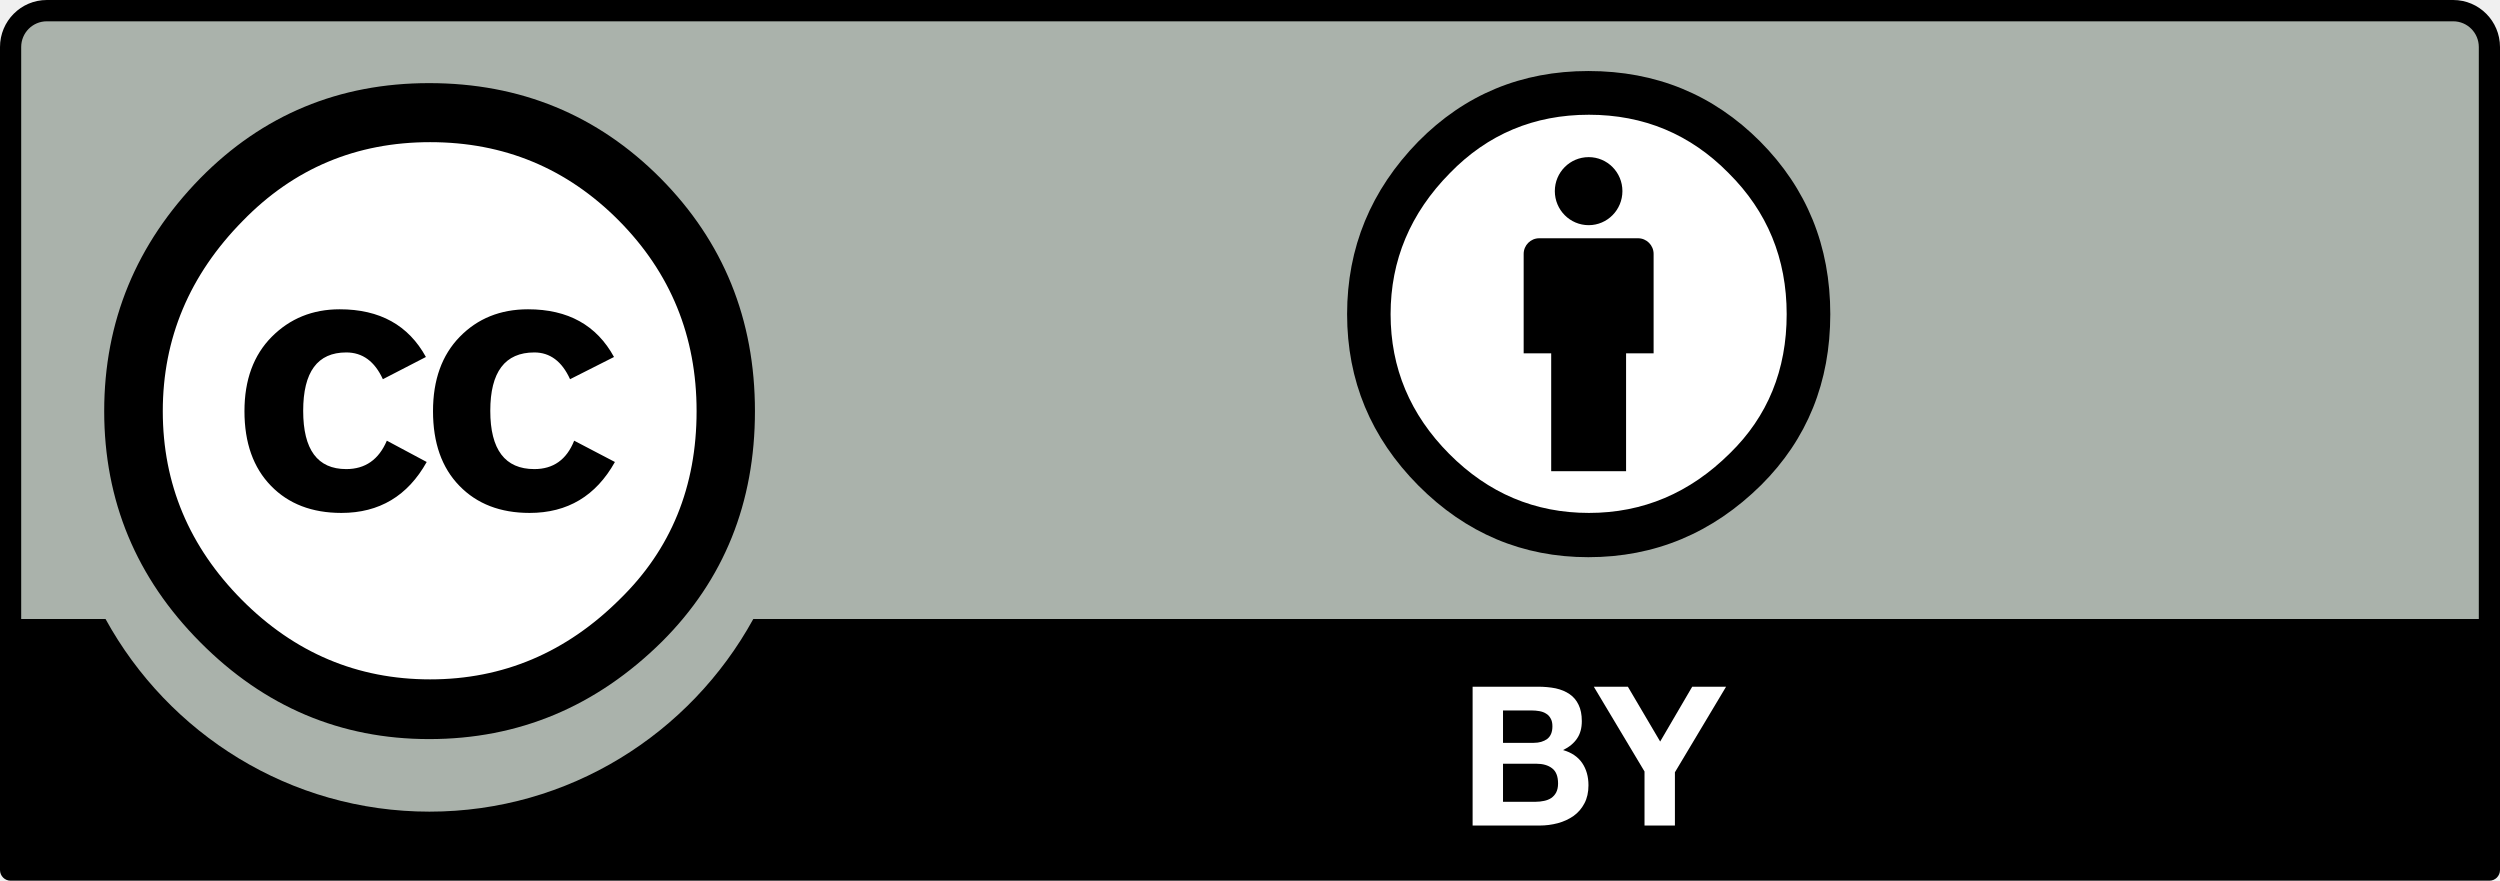
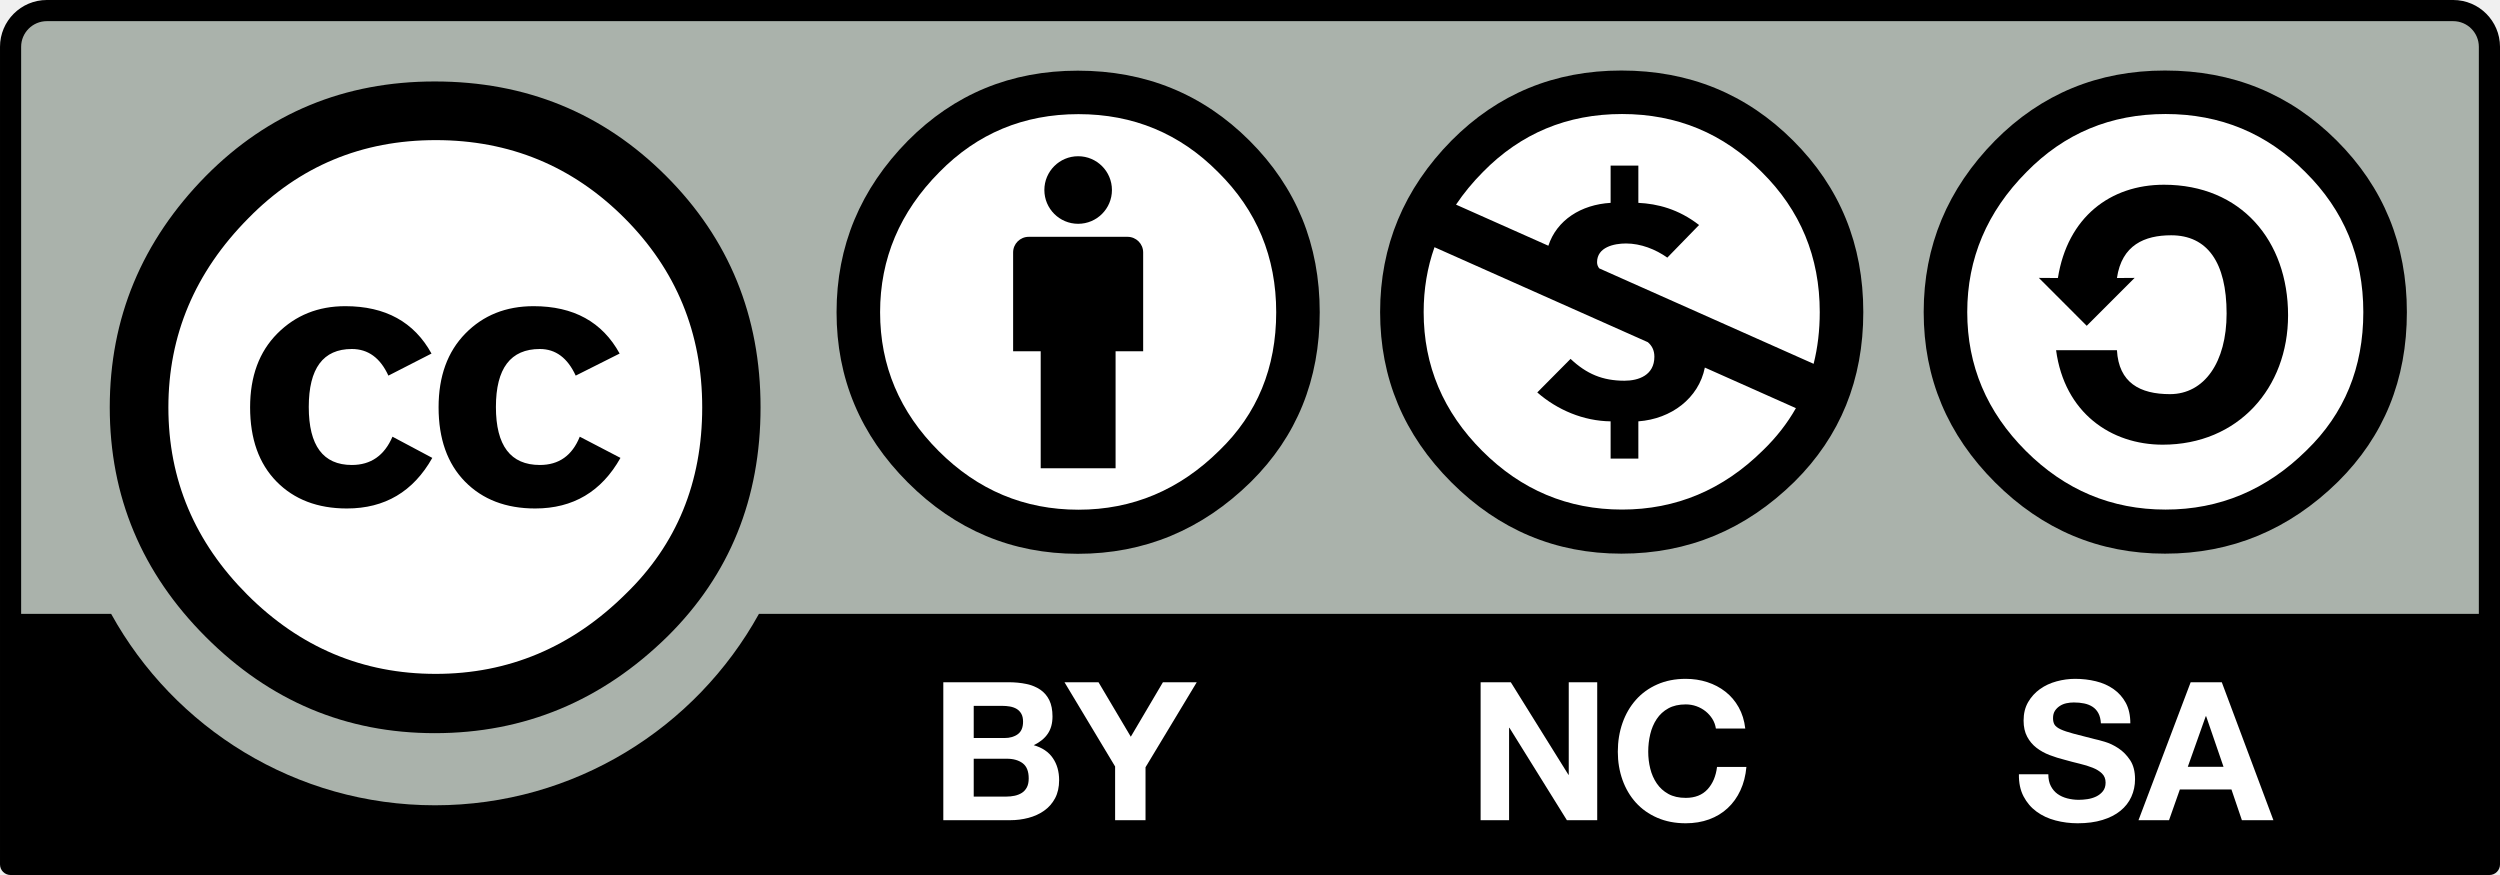
- <svg xmlns="http://www.w3.org/2000/svg" width="88" height="31" viewBox="0 0 88 31" baseProfile="basic" version="1.1">
-   <g id="surface1">
-     <path style=" stroke:none;fill-rule:nonzero;fill:rgb(66.667%,69.804%,67.059%);fill-opacity:1;" d="M 2.301 0.375 L 85.43 0.523 C 86.59 0.523 87.629 0.352 87.629 2.855 L 87.527 30.41 L 0.203 30.41 L 0.203 2.754 C 0.203 1.52 0.324 0.375 2.301 0.375 Z " />
-     <path style=" stroke:none;fill-rule:nonzero;fill:rgb(0%,0%,0%);fill-opacity:1;" d="M 86.352 0 L 1.648 0 C 0.738 0 0 0.742 0 1.656 L 0 30.625 C 0 30.832 0.168 31 0.371 31 L 87.629 31 C 87.832 31 88 30.832 88 30.625 L 88 1.656 C 88 0.742 87.262 0 86.352 0 Z M 1.648 0.75 L 86.352 0.75 C 86.852 0.75 87.254 1.156 87.254 1.656 C 87.254 1.656 87.254 13.355 87.254 21.789 L 26.516 21.789 C 24.297 25.828 20.023 28.57 15.117 28.57 C 10.207 28.57 5.934 25.832 3.715 21.789 L 0.746 21.789 C 0.746 13.355 0.746 1.656 0.746 1.656 C 0.746 1.156 1.148 0.75 1.648 0.75 Z " />
-     <path style=" stroke:none;fill-rule:nonzero;fill:rgb(100%,100%,100%);fill-opacity:1;" d="M 54.125 24.172 C 54.359 24.172 54.57 24.191 54.762 24.23 C 54.953 24.273 55.113 24.34 55.25 24.434 C 55.387 24.527 55.492 24.652 55.566 24.809 C 55.641 24.961 55.68 25.152 55.68 25.383 C 55.68 25.629 55.625 25.832 55.512 25.996 C 55.402 26.16 55.238 26.297 55.02 26.402 C 55.32 26.488 55.543 26.641 55.691 26.855 C 55.84 27.074 55.914 27.336 55.914 27.641 C 55.914 27.887 55.867 28.102 55.77 28.281 C 55.676 28.461 55.547 28.609 55.387 28.723 C 55.223 28.836 55.039 28.922 54.832 28.977 C 54.625 29.031 54.414 29.059 54.195 29.059 L 51.836 29.059 L 51.836 24.172 Z M 53.988 26.148 C 54.18 26.148 54.336 26.102 54.461 26.012 C 54.582 25.918 54.645 25.773 54.645 25.566 C 54.645 25.453 54.625 25.359 54.582 25.289 C 54.543 25.215 54.488 25.156 54.418 25.117 C 54.352 25.074 54.273 25.047 54.184 25.031 C 54.098 25.016 54.004 25.008 53.91 25.008 L 52.906 25.008 L 52.906 26.148 Z M 54.051 28.223 C 54.156 28.223 54.258 28.211 54.352 28.191 C 54.449 28.172 54.531 28.137 54.605 28.09 C 54.676 28.039 54.734 27.977 54.777 27.895 C 54.82 27.812 54.844 27.707 54.844 27.578 C 54.844 27.328 54.773 27.148 54.633 27.043 C 54.492 26.934 54.305 26.883 54.074 26.883 L 52.906 26.883 L 52.906 28.223 Z " />
-     <path style=" stroke:none;fill-rule:nonzero;fill:rgb(100%,100%,100%);fill-opacity:1;" d="M 56.102 24.172 L 57.301 24.172 L 58.438 26.102 L 59.566 24.172 L 60.758 24.172 L 58.957 27.184 L 58.957 29.059 L 57.887 29.059 L 57.887 27.156 Z " />
-     <path style=" stroke:none;fill-rule:nonzero;fill:rgb(100%,100%,100%);fill-opacity:1;" d="M 25.121 14.473 C 25.125 20.027 20.648 24.535 15.125 24.539 C 9.605 24.543 5.125 20.039 5.121 14.484 C 5.121 14.48 5.121 14.477 5.121 14.473 C 5.117 8.914 9.594 4.406 15.113 4.402 C 20.637 4.398 25.117 8.902 25.121 14.461 C 25.121 14.461 25.121 14.469 25.121 14.473 Z " />
-     <path style=" stroke:none;fill-rule:nonzero;fill:rgb(0%,0%,0%);fill-opacity:1;" d="M 23.25 6.273 C 25.465 8.508 26.574 11.238 26.574 14.473 C 26.574 17.703 25.484 20.406 23.305 22.582 C 20.992 24.871 18.262 26.016 15.105 26.016 C 11.992 26.016 9.305 24.879 7.051 22.609 C 4.793 20.34 3.668 17.625 3.668 14.473 C 3.668 11.316 4.793 8.582 7.051 6.273 C 9.246 4.043 11.934 2.926 15.105 2.926 C 18.316 2.926 21.031 4.043 23.25 6.273 Z M 8.543 7.777 C 6.668 9.68 5.73 11.914 5.73 14.473 C 5.73 17.035 6.66 19.246 8.512 21.113 C 10.367 22.98 12.578 23.914 15.141 23.914 C 17.703 23.914 19.93 22.973 21.824 21.086 C 23.621 19.332 24.52 17.129 24.52 14.473 C 24.52 11.836 23.605 9.602 21.781 7.762 C 19.953 5.922 17.742 5.004 15.141 5.004 C 12.539 5.004 10.34 5.93 8.543 7.777 Z M 13.477 13.348 C 13.188 12.719 12.762 12.406 12.188 12.406 C 11.176 12.406 10.672 13.09 10.672 14.461 C 10.672 15.828 11.176 16.512 12.188 16.512 C 12.855 16.512 13.332 16.18 13.617 15.512 L 15.02 16.262 C 14.352 17.457 13.352 18.055 12.016 18.055 C 10.984 18.055 10.156 17.738 9.539 17.102 C 8.918 16.465 8.605 15.59 8.605 14.473 C 8.605 13.371 8.926 12.5 9.566 11.855 C 10.207 11.211 11.004 10.887 11.957 10.887 C 13.371 10.887 14.379 11.449 14.992 12.566 Z M 20.066 13.348 C 19.781 12.719 19.359 12.406 18.809 12.406 C 17.777 12.406 17.258 13.09 17.258 14.461 C 17.258 15.828 17.777 16.512 18.809 16.512 C 19.477 16.512 19.945 16.18 20.211 15.512 L 21.645 16.262 C 20.977 17.457 19.977 18.055 18.641 18.055 C 17.613 18.055 16.789 17.738 16.172 17.102 C 15.551 16.465 15.242 15.59 15.242 14.473 C 15.242 13.371 15.555 12.5 16.184 11.855 C 16.812 11.211 17.613 10.887 18.586 10.887 C 19.996 10.887 21.004 11.449 21.613 12.566 Z " />
-     <path style=" stroke:none;fill-rule:nonzero;fill:rgb(100%,100%,100%);fill-opacity:1;" d="M 63.805 11.23 C 63.805 15.609 60.277 19.156 55.93 19.156 C 51.578 19.156 48.055 15.609 48.055 11.23 C 48.055 6.855 51.578 3.305 55.93 3.305 C 60.277 3.305 63.805 6.855 63.805 11.23 Z " />
-     <path style=" stroke:none;fill-rule:nonzero;fill:rgb(0%,0%,0%);fill-opacity:1;" d="M 58.207 8.938 C 58.207 8.633 57.961 8.387 57.66 8.387 L 54.18 8.387 C 53.879 8.387 53.633 8.633 53.633 8.938 L 53.633 12.438 L 54.602 12.438 L 54.602 16.586 L 57.238 16.586 L 57.238 12.438 L 58.207 12.438 Z " />
-     <path style=" stroke:none;fill-rule:nonzero;fill:rgb(0%,0%,0%);fill-opacity:1;" d="M 57.109 6.727 C 57.109 7.387 56.578 7.926 55.922 7.926 C 55.262 7.926 54.73 7.387 54.73 6.727 C 54.73 6.066 55.262 5.531 55.922 5.531 C 56.578 5.531 57.109 6.066 57.109 6.727 Z " />
-     <path style=" stroke:none;fill-rule:evenodd;fill:rgb(0%,0%,0%);fill-opacity:1;" d="M 55.91 2.5 C 53.555 2.5 51.559 3.328 49.926 4.98 C 48.254 6.691 47.418 8.719 47.418 11.059 C 47.418 13.395 48.254 15.406 49.926 17.09 C 51.602 18.773 53.598 19.613 55.91 19.613 C 58.25 19.613 60.281 18.766 61.996 17.07 C 63.613 15.457 64.426 13.453 64.426 11.059 C 64.426 8.66 63.602 6.637 61.957 4.98 C 60.309 3.328 58.293 2.5 55.91 2.5 Z M 55.93 4.039 C 57.859 4.039 59.5 4.723 60.848 6.094 C 62.211 7.449 62.891 9.102 62.891 11.059 C 62.891 13.023 62.223 14.66 60.891 15.957 C 59.484 17.355 57.832 18.055 55.93 18.055 C 54.027 18.055 52.391 17.363 51.012 15.977 C 49.637 14.594 48.949 12.953 48.949 11.059 C 48.949 9.16 49.645 7.504 51.035 6.094 C 52.367 4.723 54 4.039 55.93 4.039 Z " />
+ <svg xmlns="http://www.w3.org/2000/svg" width="120" height="42" id="svg2759" version="1.0">
+   <defs id="defs2761" />
+   <g id="layer1">
+     <g transform="matrix(0.9937808,0,0,0.9936696,-437.1233,-74.43691)" id="g117">
+       <path id="path3817_5_" nodetypes="ccccccc" d="M 443.289,75.367 L 557.352,75.569 C 558.946,75.569 560.37,75.333 560.37,78.75 L 560.23,116.317 L 440.41,116.317 L 440.41,78.61 C 440.41,76.925 440.573,75.367 443.289,75.367 z" style="fill:#aab2ab" />
+       <path d="M 558.349,74.911 L 442.121,74.911 C 440.874,74.911 439.859,75.926 439.859,77.172 L 439.859,116.668 C 439.859,116.95 440.087,117.179 440.37,117.179 L 560.099,117.179 C 560.381,117.179 560.61,116.95 560.61,116.668 L 560.61,77.172 C 560.61,75.926 559.595,74.911 558.349,74.911 z M 442.121,75.933 L 558.349,75.933 C 559.033,75.933 559.588,76.489 559.588,77.172 C 559.588,77.172 559.588,93.069 559.588,104.566 L 476.515,104.566 C 473.47,110.072 467.603,113.811 460.871,113.811 C 454.136,113.811 448.271,110.076 445.228,104.566 L 440.88,104.566 C 440.88,93.069 440.88,77.172 440.88,77.172 C 440.88,76.489 441.437,75.933 442.121,75.933 z" id="path120" />
+       <g id="g5908_5_" transform="matrix(0.872921,0,0,0.872921,50.12536,143.2144)">
+         <path id="path5906_5_" cx="296.354" ry="22.94" cy="264.358" type="arc" rx="22.94" d="M 486.266,-55.707 C 486.272,-47.026 479.238,-39.985 470.558,-39.98 C 461.878,-39.974 454.836,-47.007 454.831,-55.688 C 454.831,-55.694 454.831,-55.7 454.831,-55.707 C 454.825,-64.387 461.859,-71.428 470.539,-71.434 C 479.22,-71.439 486.261,-64.406 486.266,-55.726 C 486.266,-55.719 486.266,-55.713 486.266,-55.707 z" style="fill:#ffffff" />
+         <g id="g5706_5_" transform="translate(-289.6157,99.0653)">
+           <path id="path5708_5_" d="M 772.942,-167.574 C 776.427,-164.089 778.169,-159.821 778.169,-154.772 C 778.169,-149.723 776.457,-145.5 773.031,-142.104 C 769.395,-138.528 765.099,-136.74 760.141,-136.74 C 755.243,-136.74 751.021,-138.513 747.477,-142.06 C 743.931,-145.605 742.159,-149.842 742.159,-154.772 C 742.159,-159.701 743.931,-163.968 747.477,-167.574 C 750.932,-171.061 755.154,-172.804 760.141,-172.804 C 765.19,-172.804 769.456,-171.061 772.942,-167.574 z M 749.823,-165.229 C 746.876,-162.253 745.403,-158.766 745.403,-154.767 C 745.403,-150.769 746.862,-147.312 749.777,-144.396 C 752.695,-141.48 756.166,-140.021 760.195,-140.021 C 764.223,-140.021 767.725,-141.494 770.702,-144.44 C 773.528,-147.177 774.941,-150.618 774.941,-154.767 C 774.941,-158.885 773.504,-162.38 770.633,-165.252 C 767.762,-168.122 764.283,-169.558 760.195,-169.558 C 756.107,-169.558 752.648,-168.115 749.823,-165.229 z M 757.577,-156.526 C 757.127,-157.508 756.454,-157.999 755.554,-157.999 C 753.966,-157.999 753.171,-156.929 753.171,-154.79 C 753.171,-152.65 753.966,-151.581 755.554,-151.581 C 756.604,-151.581 757.353,-152.102 757.803,-153.146 L 760.006,-151.973 C 758.955,-150.107 757.38,-149.174 755.28,-149.174 C 753.66,-149.174 752.363,-149.671 751.388,-150.663 C 750.413,-151.657 749.925,-153.027 749.925,-154.772 C 749.925,-156.487 750.428,-157.848 751.433,-158.857 C 752.438,-159.865 753.691,-160.369 755.191,-160.369 C 757.411,-160.369 759,-159.495 759.962,-157.747 L 757.577,-156.526 z M 767.941,-156.526 C 767.49,-157.508 766.829,-157.999 765.958,-157.999 C 764.338,-157.999 763.526,-156.929 763.526,-154.79 C 763.526,-152.65 764.338,-151.581 765.958,-151.581 C 767.01,-151.581 767.746,-152.102 768.166,-153.146 L 770.418,-151.973 C 769.37,-150.107 767.797,-149.174 765.7,-149.174 C 764.082,-149.174 762.788,-149.671 761.814,-150.663 C 760.841,-151.657 760.354,-153.027 760.354,-154.772 C 760.354,-156.487 760.848,-157.848 761.837,-158.857 C 762.825,-159.865 764.082,-160.369 765.611,-160.369 C 767.827,-160.369 769.414,-159.495 770.372,-157.747 L 767.941,-156.526 z" />
+         </g>
+       </g>
+       <g id="g126">
+         <circle cx="491.946" cy="90.232" r="10.806" id="circle128" style="fill:#ffffff" />
+         <g id="g130">
+           <path d="M 495.074,87.105 C 495.074,86.688 494.736,86.351 494.32,86.351 L 489.547,86.351 C 489.131,86.351 488.793,86.688 488.793,87.105 L 488.793,91.878 L 490.125,91.878 L 490.125,97.53 L 493.742,97.53 L 493.742,91.878 L 495.074,91.878 L 495.074,87.105 L 495.074,87.105 z" id="path132" />
+           <circle cx="491.934" cy="84.09" r="1.632" id="circle134" />
+         </g>
+         <path clip-rule="evenodd" d="M 491.918,78.325 C 488.687,78.325 485.951,79.453 483.711,81.709 C 481.414,84.042 480.265,86.805 480.265,89.994 C 480.265,93.183 481.414,95.925 483.711,98.221 C 486.009,100.515 488.746,101.663 491.918,101.663 C 495.131,101.663 497.917,100.506 500.273,98.191 C 502.493,95.994 503.602,93.261 503.602,89.994 C 503.602,86.726 502.473,83.965 500.214,81.709 C 497.956,79.453 495.191,78.325 491.918,78.325 z M 491.949,80.425 C 494.597,80.425 496.845,81.359 498.695,83.226 C 500.565,85.073 501.5,87.33 501.5,89.994 C 501.5,92.677 500.584,94.904 498.753,96.674 C 496.826,98.58 494.557,99.533 491.949,99.533 C 489.338,99.533 487.089,98.59 485.201,96.703 C 483.312,94.817 482.368,92.581 482.368,89.994 C 482.368,87.407 483.322,85.151 485.23,83.226 C 487.061,81.359 489.3,80.425 491.949,80.425 z" id="path136" style="fill-rule:evenodd" />
+       </g>
+       <g enable-background="new    " id="g138">
+         <path d="M 488.563,107.867 C 488.88,107.867 489.17,107.896 489.432,107.951 C 489.694,108.007 489.918,108.099 490.106,108.227 C 490.292,108.354 490.437,108.523 490.541,108.734 C 490.643,108.946 490.695,109.207 490.695,109.519 C 490.695,109.854 490.619,110.134 490.465,110.357 C 490.313,110.582 490.086,110.765 489.788,110.908 C 490.2,111.026 490.507,111.233 490.71,111.529 C 490.914,111.825 491.015,112.182 491.015,112.599 C 491.015,112.935 490.95,113.226 490.819,113.472 C 490.688,113.717 490.511,113.918 490.29,114.073 C 490.069,114.229 489.816,114.345 489.533,114.419 C 489.249,114.494 488.958,114.531 488.658,114.531 L 485.421,114.531 L 485.421,107.867 L 488.563,107.867 L 488.563,107.867 z M 488.375,110.562 C 488.637,110.562 488.852,110.5 489.02,110.376 C 489.189,110.252 489.273,110.051 489.273,109.771 C 489.273,109.616 489.245,109.488 489.189,109.39 C 489.132,109.29 489.058,109.213 488.964,109.156 C 488.871,109.101 488.763,109.062 488.642,109.04 C 488.52,109.019 488.394,109.008 488.263,109.008 L 486.89,109.008 L 486.89,110.562 L 488.375,110.562 z M 488.461,113.391 C 488.605,113.391 488.742,113.377 488.873,113.349 C 489.003,113.32 489.119,113.273 489.219,113.209 C 489.319,113.144 489.398,113.055 489.458,112.942 C 489.516,112.831 489.546,112.688 489.546,112.514 C 489.546,112.172 489.45,111.928 489.256,111.781 C 489.063,111.636 488.807,111.562 488.49,111.562 L 486.89,111.562 L 486.89,113.391 L 488.461,113.391 z" id="path140" style="fill:#ffffff" />
+         <path d="M 491.274,107.867 L 492.917,107.867 L 494.477,110.499 L 496.029,107.867 L 497.663,107.867 L 495.188,111.974 L 495.188,114.531 L 493.719,114.531 L 493.719,111.937 L 491.274,107.867 z" id="path142" style="fill:#ffffff" />
+       </g>
+       <g enable-background="new    " id="g144">
+         <path d="M 538.916,112.884 C 538.997,113.039 539.103,113.165 539.237,113.262 C 539.371,113.358 539.527,113.43 539.708,113.477 C 539.887,113.523 540.073,113.547 540.266,113.547 C 540.396,113.547 540.536,113.536 540.685,113.514 C 540.833,113.492 540.973,113.45 541.104,113.388 C 541.234,113.326 541.342,113.24 541.43,113.131 C 541.516,113.022 541.56,112.884 541.56,112.716 C 541.56,112.535 541.502,112.39 541.387,112.277 C 541.273,112.165 541.122,112.072 540.936,111.997 C 540.75,111.923 540.538,111.857 540.302,111.801 C 540.066,111.745 539.827,111.683 539.584,111.614 C 539.335,111.552 539.093,111.476 538.857,111.386 C 538.622,111.296 538.41,111.179 538.223,111.035 C 538.038,110.893 537.886,110.714 537.772,110.499 C 537.657,110.284 537.599,110.024 537.599,109.72 C 537.599,109.377 537.672,109.08 537.818,108.828 C 537.964,108.576 538.156,108.366 538.391,108.197 C 538.627,108.029 538.895,107.905 539.194,107.824 C 539.492,107.743 539.791,107.703 540.088,107.703 C 540.437,107.703 540.771,107.742 541.091,107.82 C 541.411,107.897 541.696,108.024 541.944,108.198 C 542.193,108.373 542.39,108.596 542.537,108.866 C 542.682,109.138 542.755,109.466 542.755,109.852 L 541.333,109.852 C 541.321,109.652 541.28,109.487 541.208,109.357 C 541.137,109.227 541.042,109.124 540.924,109.049 C 540.807,108.975 540.672,108.921 540.521,108.891 C 540.37,108.859 540.204,108.844 540.024,108.844 C 539.907,108.844 539.789,108.856 539.671,108.881 C 539.553,108.906 539.447,108.949 539.351,109.012 C 539.254,109.074 539.176,109.151 539.114,109.245 C 539.052,109.339 539.021,109.457 539.021,109.6 C 539.021,109.73 539.045,109.837 539.095,109.917 C 539.145,109.998 539.243,110.073 539.389,110.142 C 539.536,110.21 539.737,110.278 539.995,110.347 C 540.252,110.415 540.59,110.503 541.006,110.608 C 541.13,110.633 541.303,110.679 541.523,110.744 C 541.744,110.81 541.963,110.913 542.18,111.057 C 542.398,111.2 542.585,111.392 542.745,111.631 C 542.903,111.87 542.982,112.177 542.982,112.551 C 542.982,112.855 542.922,113.139 542.804,113.4 C 542.686,113.662 542.51,113.888 542.277,114.077 C 542.043,114.268 541.754,114.415 541.409,114.52 C 541.064,114.627 540.665,114.68 540.209,114.68 C 539.842,114.68 539.487,114.634 539.141,114.544 C 538.795,114.453 538.491,114.312 538.227,114.118 C 537.962,113.925 537.752,113.678 537.596,113.379 C 537.441,113.08 537.366,112.726 537.373,112.314 L 538.794,112.314 C 538.794,112.538 538.834,112.729 538.916,112.884 z" id="path146" style="fill:#ffffff" />
+         <path d="M 547.172,107.867 L 549.665,114.531 L 548.143,114.531 L 547.639,113.047 L 545.147,113.047 L 544.624,114.531 L 543.149,114.531 L 545.669,107.867 L 547.172,107.867 z M 547.256,111.953 L 546.417,109.51 L 546.397,109.51 L 545.53,111.953 L 547.256,111.953 z" id="path148" style="fill:#ffffff" />
+       </g>
+       <g enable-background="new    " id="g150">
+         <path d="M 512.831,107.867 L 515.615,112.338 L 515.63,112.338 L 515.63,107.867 L 517.005,107.867 L 517.005,114.531 L 515.54,114.531 L 512.766,110.069 L 512.748,110.069 L 512.748,114.531 L 511.373,114.531 L 511.373,107.867 L 512.831,107.867 z" id="path152" style="fill:#ffffff" />
+         <path d="M 522.569,109.643 C 522.482,109.502 522.373,109.379 522.242,109.273 C 522.111,109.168 521.963,109.085 521.798,109.026 C 521.633,108.967 521.46,108.938 521.281,108.938 C 520.951,108.938 520.67,109.001 520.44,109.129 C 520.209,109.256 520.023,109.427 519.88,109.642 C 519.737,109.856 519.632,110.101 519.567,110.374 C 519.501,110.647 519.469,110.931 519.469,111.223 C 519.469,111.503 519.501,111.775 519.567,112.039 C 519.632,112.304 519.737,112.542 519.88,112.753 C 520.023,112.965 520.209,113.134 520.44,113.262 C 520.67,113.39 520.951,113.453 521.281,113.453 C 521.728,113.453 522.079,113.316 522.331,113.042 C 522.583,112.769 522.737,112.407 522.792,111.959 L 524.211,111.959 C 524.174,112.376 524.078,112.753 523.922,113.089 C 523.767,113.426 523.561,113.712 523.306,113.949 C 523.051,114.187 522.752,114.367 522.41,114.492 C 522.068,114.617 521.691,114.68 521.281,114.68 C 520.77,114.68 520.311,114.591 519.903,114.413 C 519.496,114.236 519.151,113.991 518.871,113.681 C 518.59,113.369 518.375,113.003 518.225,112.583 C 518.076,112.162 518,111.71 518,111.224 C 518,110.726 518.076,110.264 518.225,109.837 C 518.375,109.41 518.59,109.038 518.871,108.721 C 519.151,108.403 519.496,108.154 519.903,107.974 C 520.311,107.793 520.77,107.703 521.281,107.703 C 521.648,107.703 521.995,107.756 522.321,107.862 C 522.648,107.968 522.941,108.122 523.199,108.325 C 523.458,108.527 523.67,108.778 523.838,109.077 C 524.006,109.376 524.112,109.719 524.156,110.104 L 522.737,110.104 C 522.711,109.937 522.656,109.782 522.569,109.643 z" id="path154" style="fill:#ffffff" />
+       </g>
+       <g id="g6332_1_" transform="matrix(0.624995,0,0,0.624995,152.2987,316.9328)">
+         <path id="path6334_1_" cx="475.971" ry="29.21" cy="252.086" type="arc" rx="29.21" d="M 644.576,-363.116 C 644.584,-353.704 636.959,-346.068 627.547,-346.061 C 618.134,-346.055 610.5,-353.678 610.492,-363.092 C 610.492,-363.099 610.492,-363.109 610.492,-363.116 C 610.485,-372.527 618.111,-380.163 627.522,-380.171 C 636.934,-380.178 644.569,-372.552 644.576,-363.141 C 644.576,-363.132 644.576,-363.125 644.576,-363.116 z" style="fill:#ffffff" />
+         <g id="g6336_1_" transform="translate(-23.9521,-89.72962)">
+           <path id="path6338_1_" d="M 651.364,-292.057 C 646.192,-292.057 641.814,-290.251 638.233,-286.643 C 634.556,-282.909 632.717,-278.489 632.717,-273.386 C 632.717,-268.283 634.556,-263.896 638.233,-260.223 C 641.908,-256.552 646.286,-254.716 651.364,-254.716 C 656.505,-254.716 660.96,-256.568 664.73,-260.27 C 668.282,-263.787 670.058,-268.159 670.058,-273.386 C 670.058,-278.614 668.252,-283.033 664.636,-286.643 C 661.022,-290.251 656.599,-292.057 651.364,-292.057 z M 651.411,-288.696 C 655.649,-288.696 659.246,-287.203 662.207,-284.214 C 665.197,-281.259 666.692,-277.651 666.692,-273.386 C 666.692,-269.092 665.229,-265.53 662.299,-262.696 C 659.216,-259.648 655.585,-258.123 651.411,-258.123 C 647.236,-258.123 643.638,-259.633 640.616,-262.651 C 637.594,-265.67 636.083,-269.247 636.083,-273.386 C 636.083,-277.525 637.608,-281.135 640.663,-284.214 C 643.591,-287.203 647.174,-288.696 651.411,-288.696 z" />
+           <path id="path6340_1_" d="M 643.089,-276.02 C 643.833,-280.719 647.139,-283.23 651.285,-283.23 C 657.244,-283.23 660.877,-278.905 660.877,-273.138 C 660.877,-267.51 657.011,-263.139 651.191,-263.139 C 647.186,-263.139 643.6,-265.602 642.949,-270.44 L 647.652,-270.44 C 647.792,-267.929 649.422,-267.045 651.75,-267.045 C 654.403,-267.045 656.127,-269.509 656.127,-273.277 C 656.127,-277.231 654.638,-279.323 651.842,-279.323 C 649.794,-279.323 648.025,-278.578 647.652,-276.02 L 649.019,-276.03 L 645.317,-272.327 L 641.616,-276.03 L 643.089,-276.02 z" />
+         </g>
+       </g>
+       <g id="g6361_1_" transform="matrix(1.146822,0,0,1.146822,-85.92464,166.153)">
+         <path id="path6363_1_" cx="475.971" ry="29.21" cy="252.086" type="arc" rx="29.21" d="M 536.237,-66.415 C 536.241,-61.186 532.005,-56.947 526.779,-56.942 C 521.551,-56.939 517.31,-61.173 517.306,-66.401 C 517.306,-66.406 517.306,-66.41 517.306,-66.415 C 517.302,-71.642 521.537,-75.882 526.764,-75.887 C 531.992,-75.891 536.233,-71.655 536.237,-66.428 C 536.237,-66.424 536.237,-66.419 536.237,-66.415 z" style="fill:#ffffff" />
+         <path id="path6365_1_" d="M 526.758,-76.59 C 529.611,-76.59 532.022,-75.606 533.991,-73.639 C 535.962,-71.672 536.946,-69.263 536.946,-66.415 C 536.946,-63.566 535.978,-61.183 534.043,-59.266 C 531.988,-57.248 529.56,-56.24 526.758,-56.24 C 523.991,-56.24 521.605,-57.24 519.602,-59.241 C 517.598,-61.242 516.596,-63.633 516.596,-66.415 C 516.596,-69.196 517.598,-71.604 519.602,-73.639 C 521.554,-75.606 523.94,-76.59 526.758,-76.59 z M 518.886,-69.148 C 518.582,-68.29 518.43,-67.379 518.43,-66.415 C 518.43,-64.159 519.254,-62.209 520.901,-60.564 C 522.547,-58.919 524.508,-58.097 526.784,-58.097 C 529.059,-58.097 531.037,-58.927 532.718,-60.59 C 533.28,-61.133 533.744,-61.726 534.108,-62.369 L 530.273,-64.078 C 530.013,-62.787 528.862,-61.915 527.472,-61.813 L 527.472,-60.244 L 526.304,-60.244 L 526.304,-61.813 C 525.162,-61.826 524.059,-62.293 523.215,-63.031 L 524.617,-64.444 C 525.292,-63.809 525.966,-63.524 526.888,-63.524 C 527.485,-63.524 528.147,-63.757 528.147,-64.536 C 528.147,-64.811 528.04,-65.003 527.872,-65.147 L 526.902,-65.579 L 525.694,-66.117 C 525.096,-66.383 524.59,-66.607 524.083,-66.834 L 518.886,-69.148 z M 526.784,-74.758 C 524.474,-74.758 522.523,-73.944 520.926,-72.316 C 520.492,-71.878 520.114,-71.419 519.793,-70.941 L 523.682,-69.21 C 524.034,-70.289 525.059,-70.943 526.304,-71.016 L 526.304,-72.585 L 527.472,-72.585 L 527.472,-71.016 C 528.277,-70.977 529.159,-70.757 530.029,-70.083 L 528.692,-68.709 C 528.198,-69.059 527.576,-69.305 526.952,-69.305 C 526.447,-69.305 525.733,-69.15 525.733,-68.515 C 525.733,-68.418 525.765,-68.332 525.824,-68.257 L 527.125,-67.677 L 528.006,-67.285 C 528.569,-67.034 529.107,-66.795 529.64,-66.558 L 534.854,-64.236 C 535.026,-64.919 535.112,-65.646 535.112,-66.415 C 535.112,-68.739 534.297,-70.705 532.668,-72.316 C 531.054,-73.944 529.093,-74.758 526.784,-74.758 z" />
+       </g>
+     </g>
  </g>
</svg>
